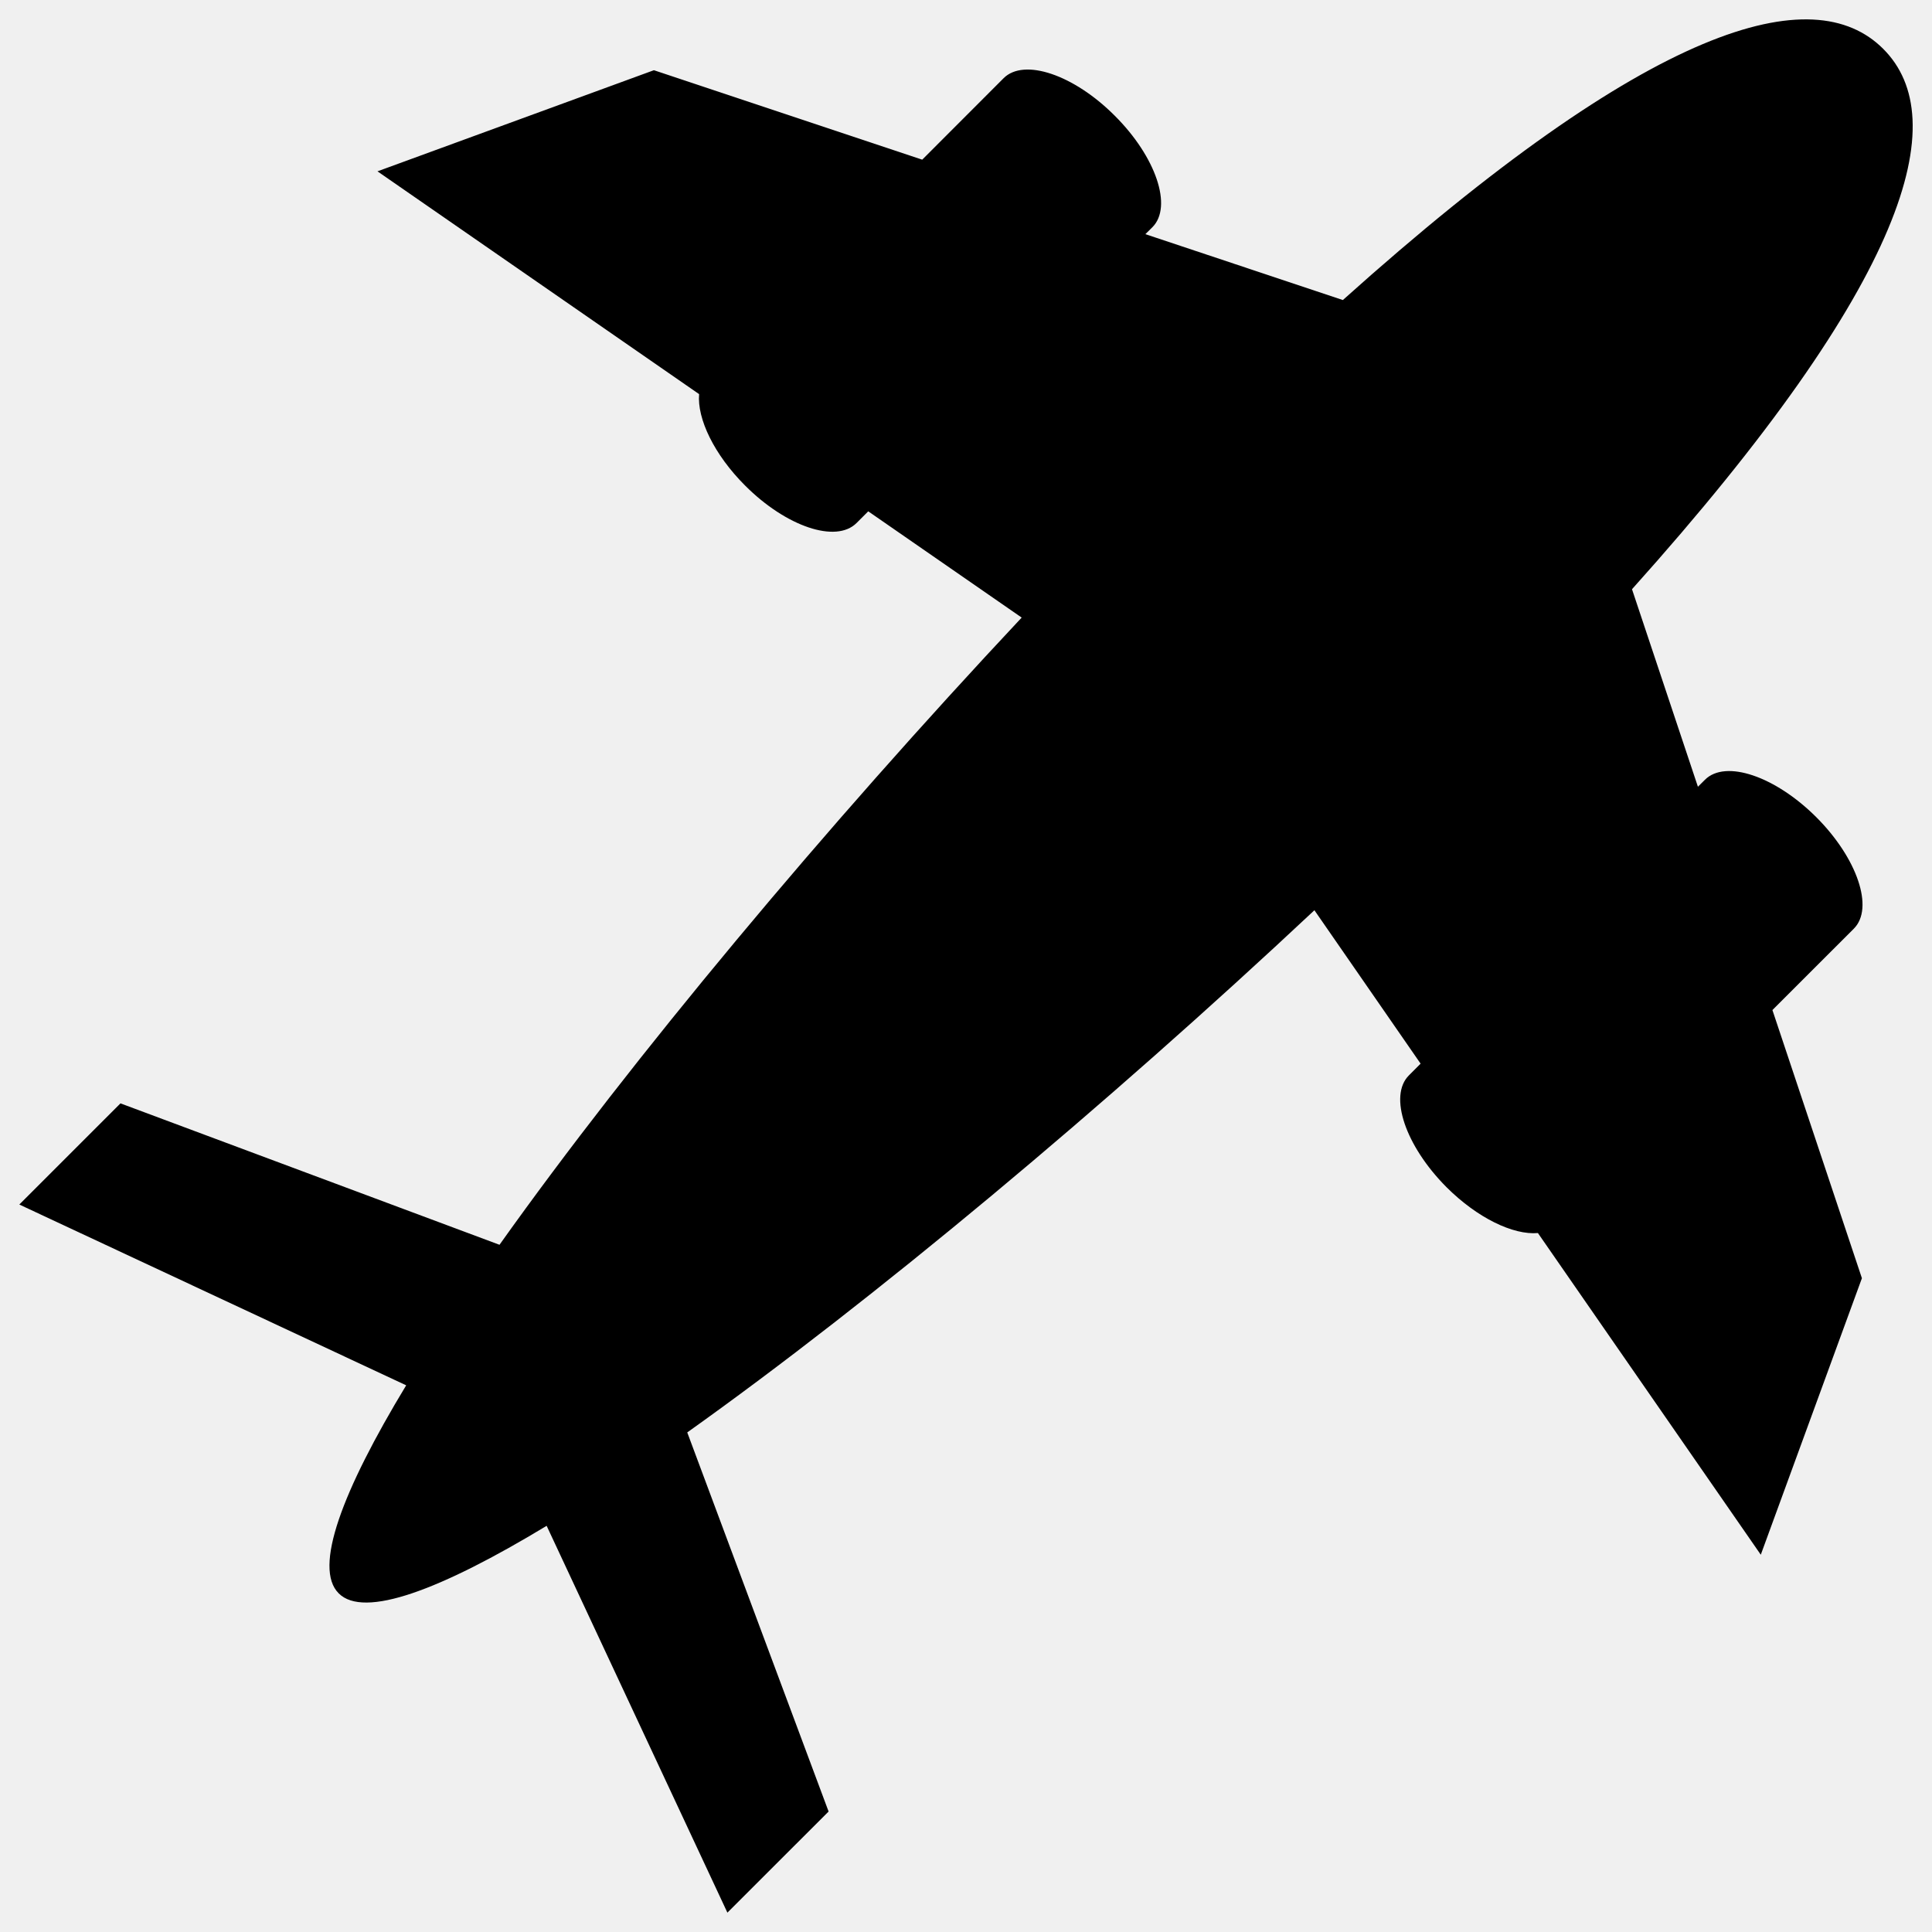
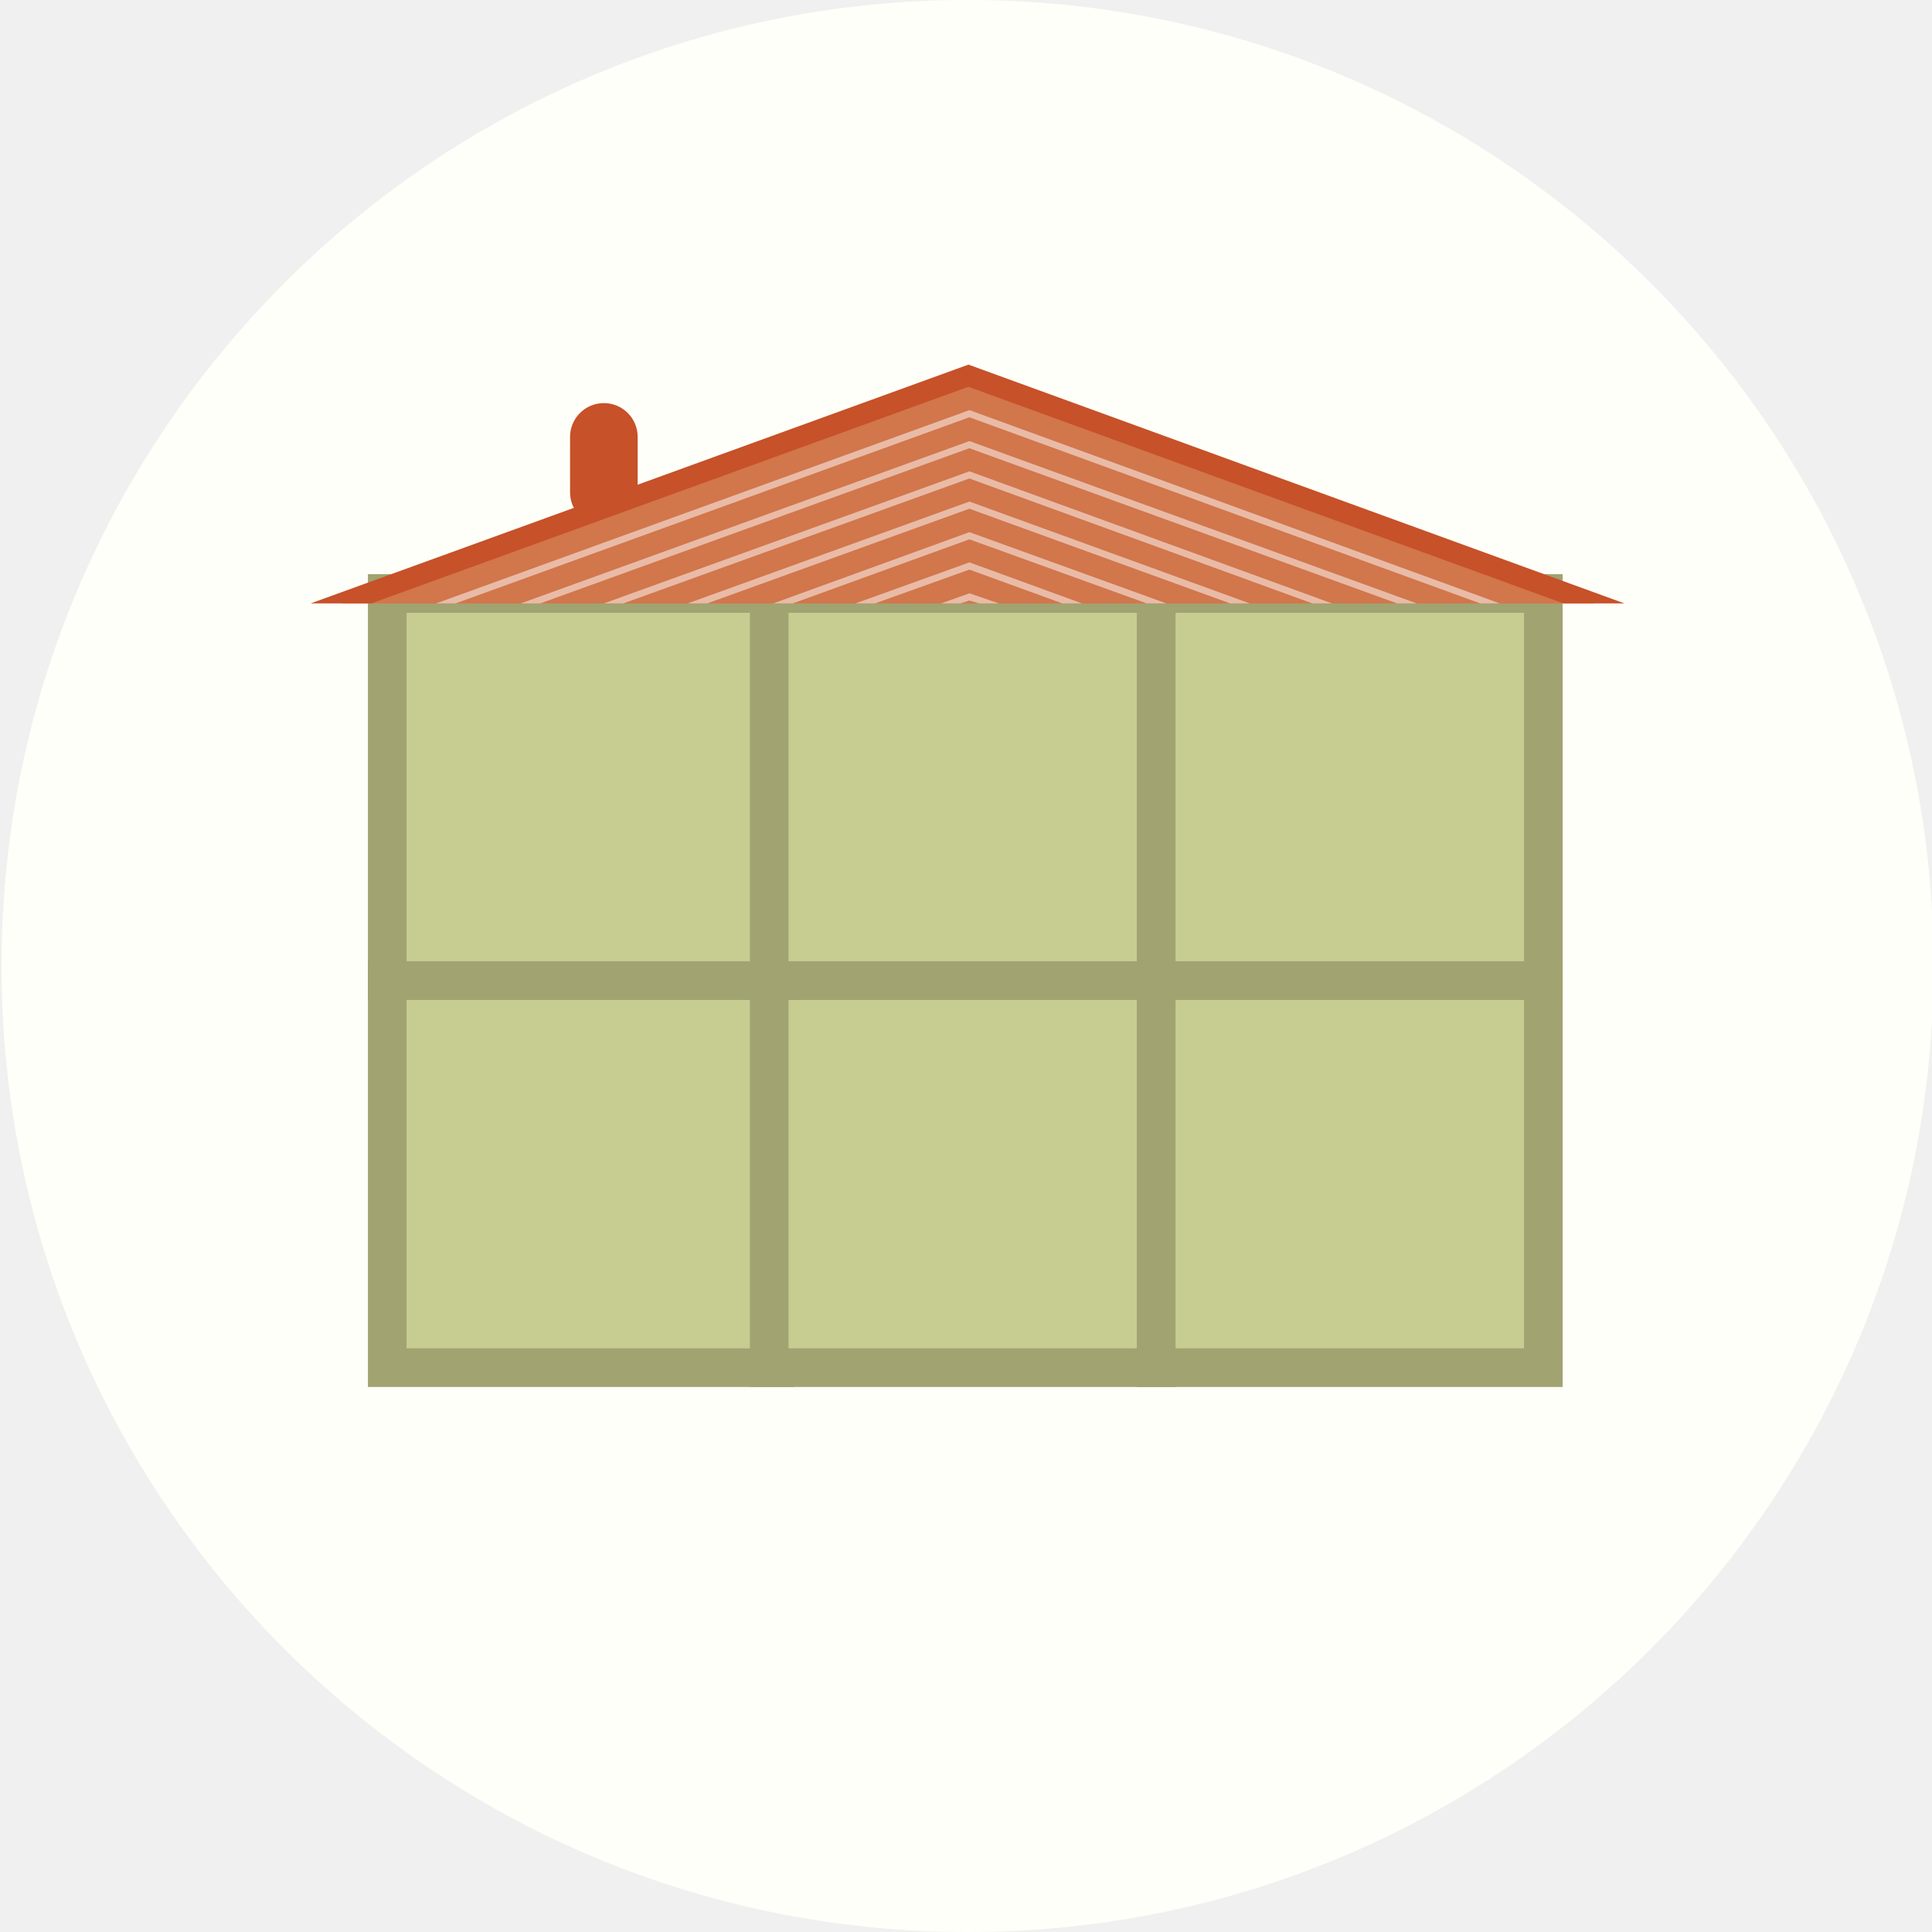
<svg xmlns="http://www.w3.org/2000/svg" version="1.1" id="Layer_1" x="0px" y="0px" width="50px" height="50px" viewBox="0 0 50 50" enable-background="new 0 0 50 50" xml:space="preserve">
-   <path d="M36.462,27.831l0.303-0.304l-2.748-3.97c-5.42,5.079-11.415,10.086-16.231,13.514l3.658,9.811l-2.619,2.617l-4.678-10.011  c-2.748,1.662-4.728,2.406-5.382,1.747c-0.659-0.657,0.086-2.639,1.747-5.383L0.5,31.173l2.618-2.618l9.809,3.66  c3.427-4.819,8.435-10.815,13.514-16.232l-3.971-2.75l-0.303,0.303c-0.529,0.529-1.82,0.096-2.884-0.97  c-0.801-0.8-1.245-1.73-1.19-2.366L9.769,4.434l7.154-2.617l6.944,2.315l2.105-2.107c0.526-0.529,1.819-0.094,2.88,0.972  c1.066,1.063,1.501,2.354,0.972,2.883l-0.182,0.18l5.111,1.705c8.006-7.183,12.173-8.313,13.985-6.5  c1.811,1.81,0.681,5.978-6.502,13.984l1.706,5.112l0.182-0.181c0.529-0.529,1.817-0.095,2.883,0.97  c1.062,1.063,1.498,2.354,0.971,2.883L45.87,26.14l2.316,6.94l-2.617,7.156l-5.768-8.325c-0.636,0.056-1.563-0.386-2.367-1.188  C36.368,29.65,35.933,28.36,36.462,27.831z" />
+   <g>
+     <circle fill="#FFFFF9" cx="25.04" cy="25" r="25" />
+     <g>
+       <path fill="#C75128" d="M16.503,12.742c0,0.483-0.391,0.875-0.875,0.875l0,0c-0.482,0-0.875-0.392-0.875-0.875v-1.435    c0-0.483,0.393-0.875,0.875-0.875l0,0c0.484,0,0.875,0.392,0.875,0.875V12.742z" />
+       <rect x="10.022" y="25.377" fill="#C7CC91" stroke="#A1A371" stroke-miterlimit="10" width="10.018" height="10.018" />
+       <rect x="19.907" y="25.377" fill="#C7CC91" stroke="#A1A371" stroke-miterlimit="10" width="10.016" height="10.018" />
+       <rect x="29.923" y="25.377" fill="#C7CC91" stroke="#A1A371" stroke-miterlimit="10" width="10.018" height="10.018" />
+       <rect x="10.022" y="15.359" fill="#C7CC91" stroke="#A1A371" stroke-miterlimit="10" width="10.018" height="10.018" />
+       <rect x="19.907" y="15.359" fill="#C7CC91" stroke="#A1A371" stroke-miterlimit="10" width="10.016" height="10.018" />
+       <rect x="29.923" y="15.359" fill="#C7CC91" stroke="#A1A371" stroke-miterlimit="10" width="10.018" height="10.018" />
+       <g>
+         <polygon fill="#D2764C" points="8.847,15.616 25.091,9.723 41.28,15.616    " />
+         <polygon fill="#C75128" points="9.61,15.616 8.04,15.616 25.063,9.436 42.04,15.616 40.462,15.616 25.062,10.01    " />
+         <polygon opacity="0.5" fill="#FFFFFF" points="11.79,15.616 11.286,15.616 25.089,10.614 38.813,15.616 38.308,15.616      25.087,10.799    " />
+         <polygon opacity="0.5" fill="#FFFFFF" points="13.981,15.616 13.478,15.616 25.089,11.415 36.663,15.616 36.157,15.616      25.087,11.6    " />
+         <polygon opacity="0.5" fill="#FFFFFF" points="16.132,15.616 15.628,15.616 25.089,12.198 34.472,15.616 33.964,15.616      25.087,12.383    " />
+         <polygon opacity="0.5" fill="#FFFFFF" points="18.304,15.616 17.798,15.616 25.089,12.98 32.343,15.616 31.837,15.616      25.087,13.166    " />
+         <polygon opacity="0.5" fill="#FFFFFF" points="20.517,15.616 20.013,15.616 25.089,13.772 30.185,15.616 29.677,15.616      25.087,13.958    " />
+         <polygon opacity="0.5" fill="#FFFFFF" points="22.646,15.616 22.14,15.616 25.089,14.554 28.001,15.616 27.493,15.616      25.087,14.741    " />
+         <polygon opacity="0.5" fill="#FFFFFF" points="24.858,15.616 24.354,15.616 25.089,15.355 25.851,15.616 25.343,15.616      25.087,15.542    " />
+       </g>
+     </g>
+   </g>
</svg>
